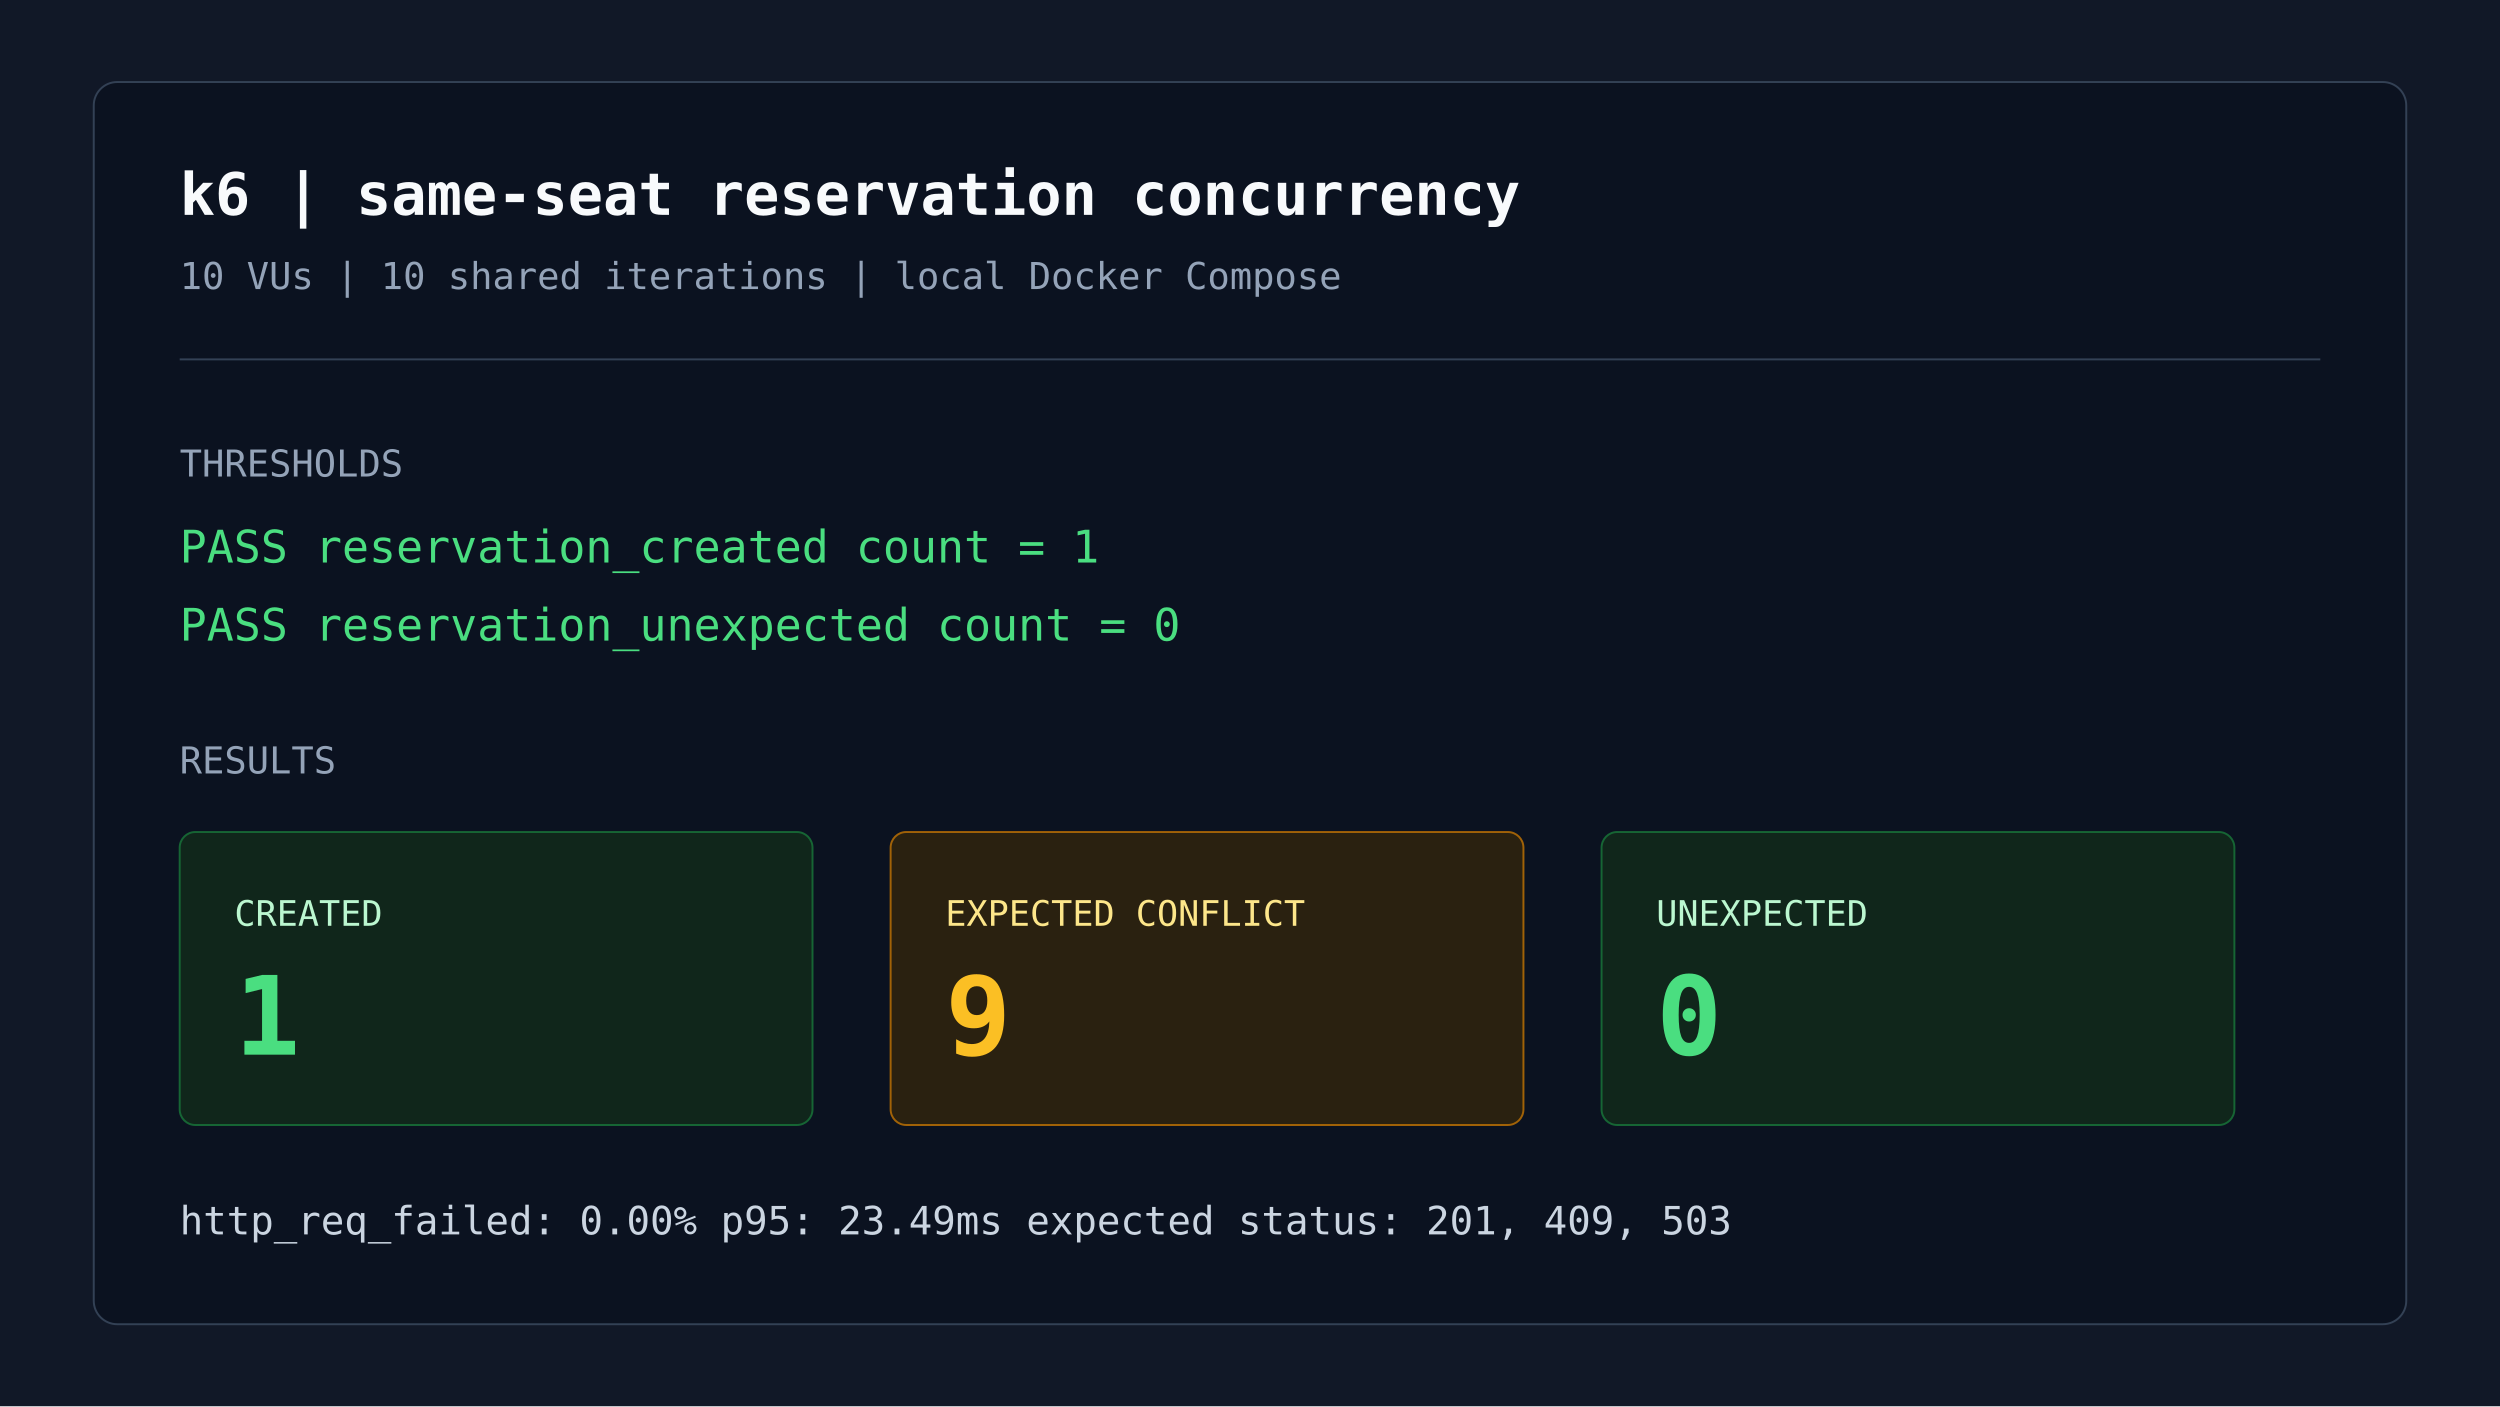
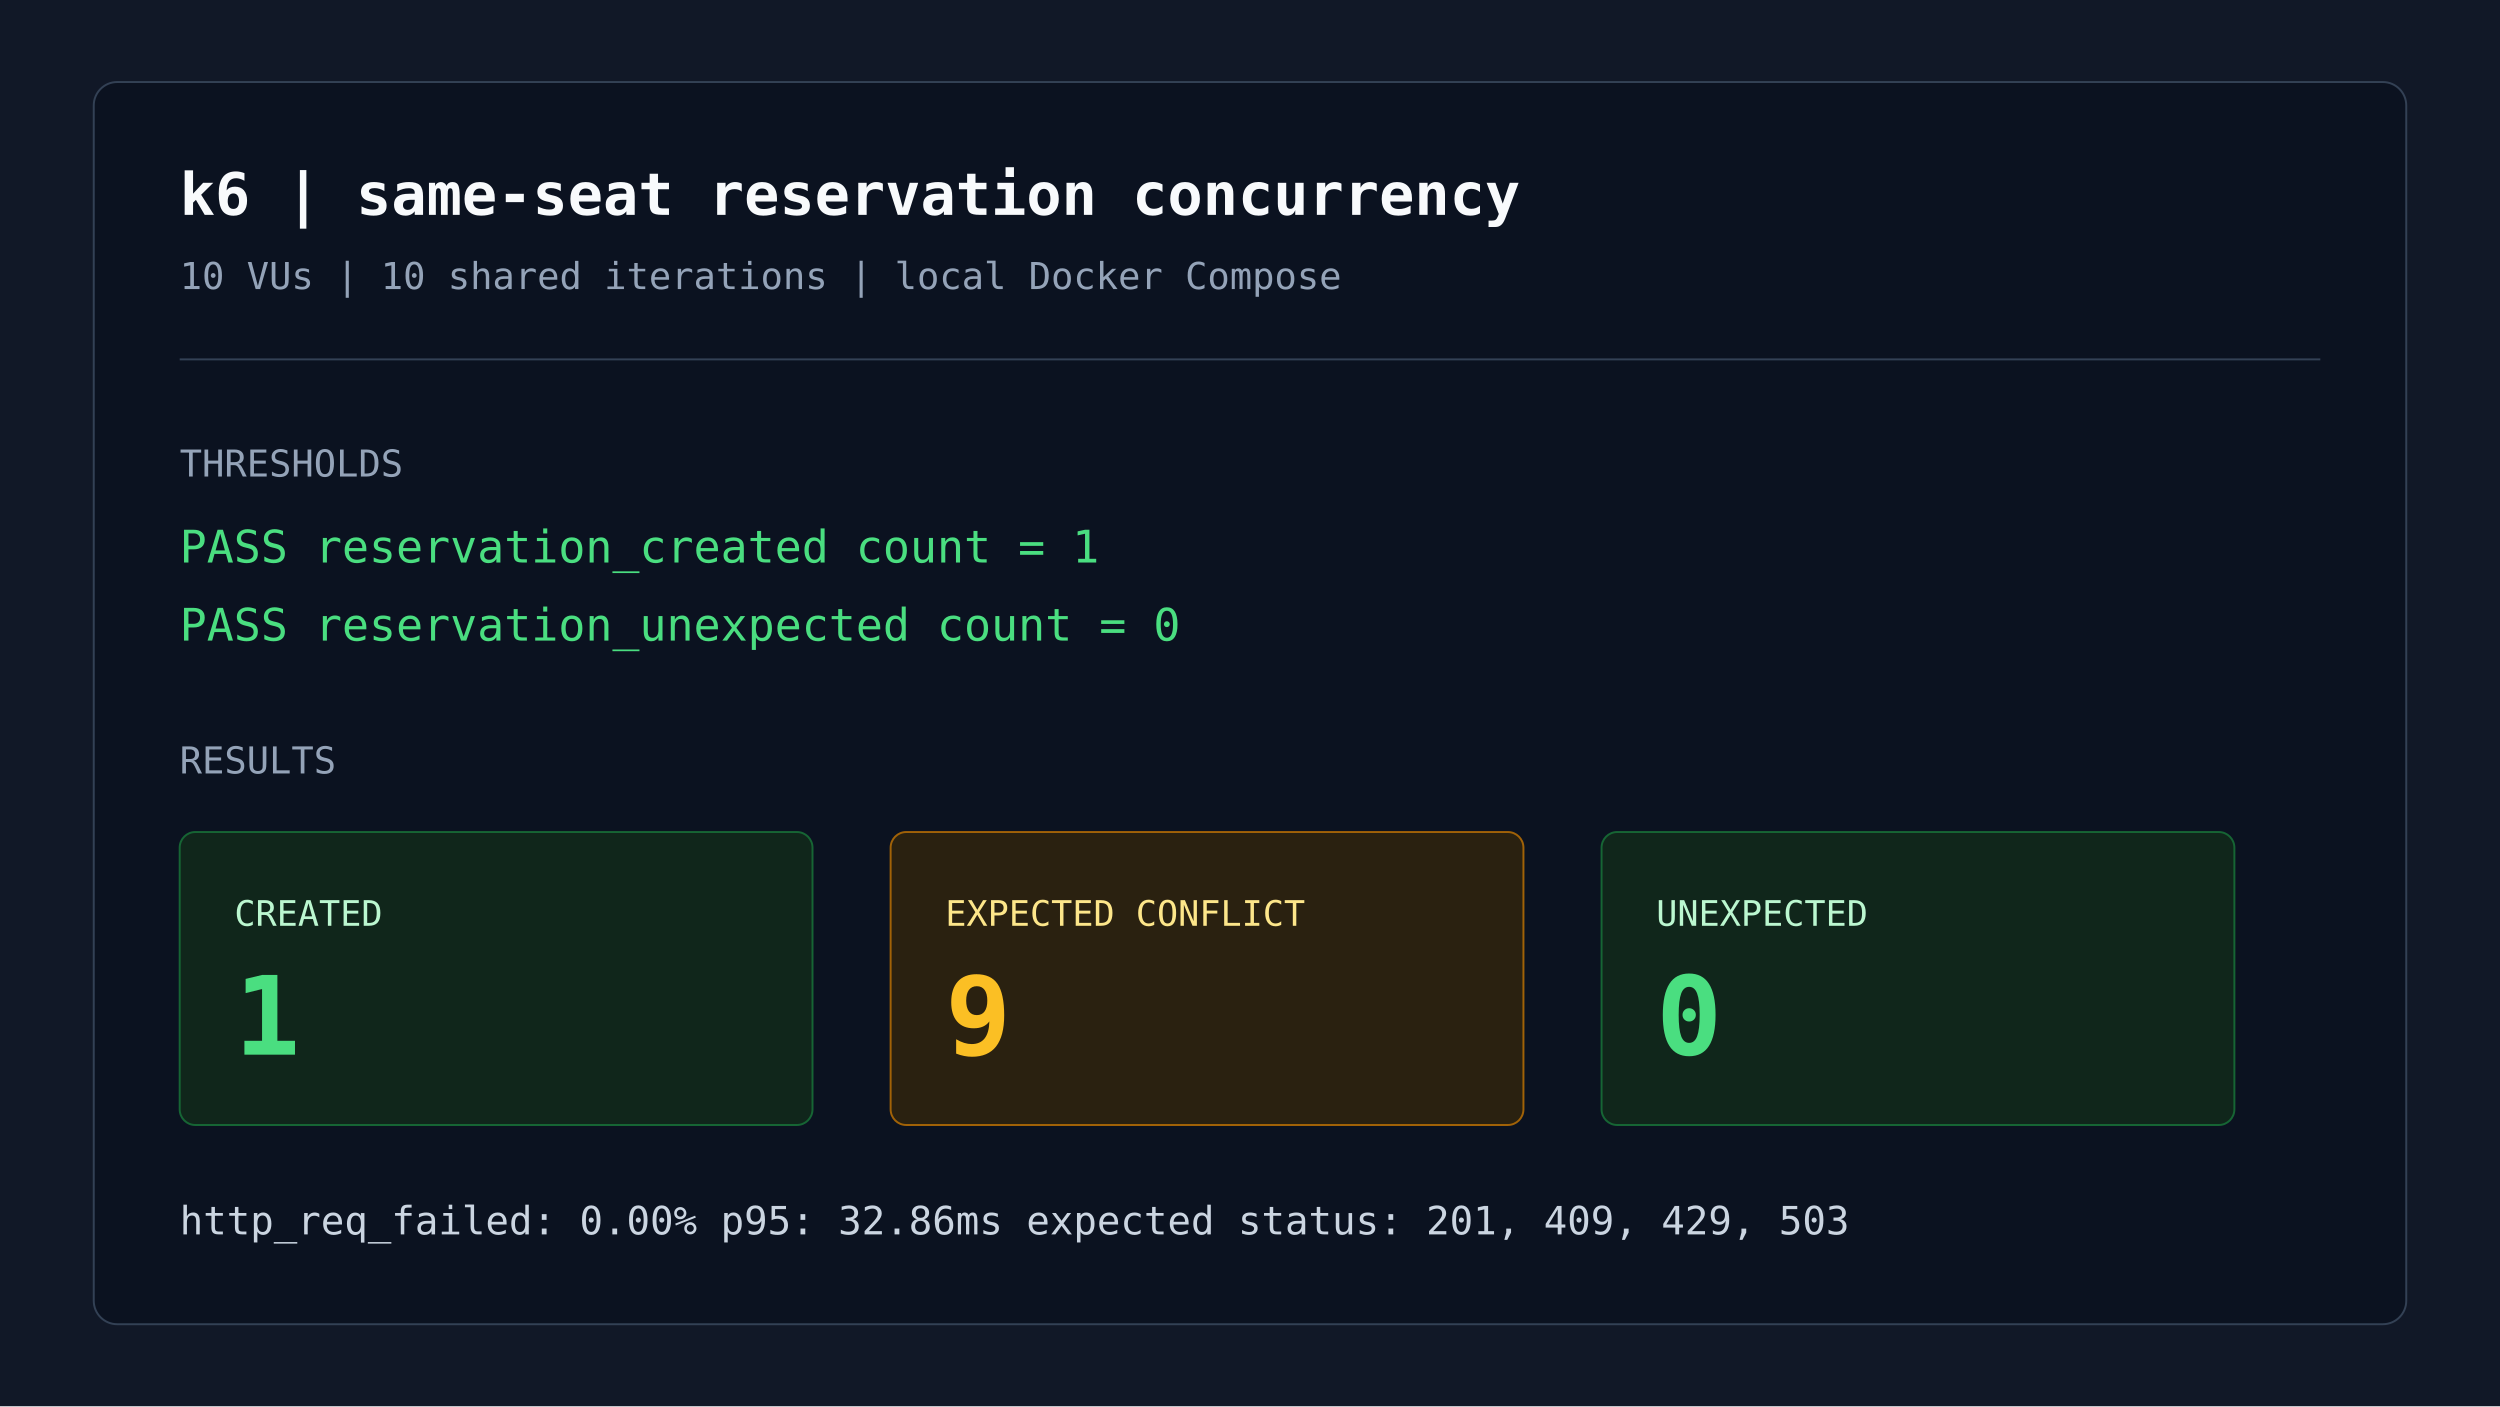
<svg xmlns="http://www.w3.org/2000/svg" width="1280" height="720" viewBox="0 0 1280 720" role="img" aria-labelledby="title desc">
  <rect width="1280" height="720" fill="#111827" />
  <rect x="48" y="42" width="1184" height="636" rx="12" fill="#0b1220" stroke="#334155" />
  <text x="92" y="110" fill="#f8fafc" font-family="Menlo, Monaco, monospace" font-size="30" font-weight="700">k6 | same-seat reservation concurrency</text>
  <text x="92" y="148" fill="#94a3b8" font-family="Menlo, Monaco, monospace" font-size="19">10 VUs | 10 shared iterations | local Docker Compose</text>
  <line x1="92" y1="184" x2="1188" y2="184" stroke="#334155" />
  <text x="92" y="244" fill="#94a3b8" font-family="Menlo, Monaco, monospace" font-size="19">THRESHOLDS</text>
  <text x="92" y="288" fill="#4ade80" font-family="Menlo, Monaco, monospace" font-size="23">PASS  reservation_created      count = 1</text>
  <text x="92" y="328" fill="#4ade80" font-family="Menlo, Monaco, monospace" font-size="23">PASS  reservation_unexpected   count = 0</text>
  <text x="92" y="396" fill="#94a3b8" font-family="Menlo, Monaco, monospace" font-size="19">RESULTS</text>
  <rect x="92" y="426" width="324" height="150" rx="8" fill="#10261b" stroke="#166534" />
  <text x="120" y="474" fill="#bbf7d0" font-family="Menlo, Monaco, monospace" font-size="18">CREATED</text>
  <text x="120" y="540" fill="#4ade80" font-family="Menlo, Monaco, monospace" font-size="56" font-weight="700">1</text>
  <rect x="456" y="426" width="324" height="150" rx="8" fill="#2a2110" stroke="#a16207" />
  <text x="484" y="474" fill="#fde68a" font-family="Menlo, Monaco, monospace" font-size="18">EXPECTED CONFLICT</text>
  <text x="484" y="540" fill="#fbbf24" font-family="Menlo, Monaco, monospace" font-size="56" font-weight="700">9</text>
  <rect x="820" y="426" width="324" height="150" rx="8" fill="#10261b" stroke="#166534" />
  <text x="848" y="474" fill="#bbf7d0" font-family="Menlo, Monaco, monospace" font-size="18">UNEXPECTED</text>
  <text x="848" y="540" fill="#4ade80" font-family="Menlo, Monaco, monospace" font-size="56" font-weight="700">0</text>
-   <text x="92" y="632" fill="#cbd5e1" font-family="Menlo, Monaco, monospace" font-size="20">http_req_failed: 0.00%   p95: 23.49ms   expected status: 201, 409, 503</text>
+   <text x="92" y="632" fill="#cbd5e1" font-family="Menlo, Monaco, monospace" font-size="20">http_req_failed: 0.00%   p95: 32.86ms   expected status: 201, 409, 429, 503</text>
</svg>
